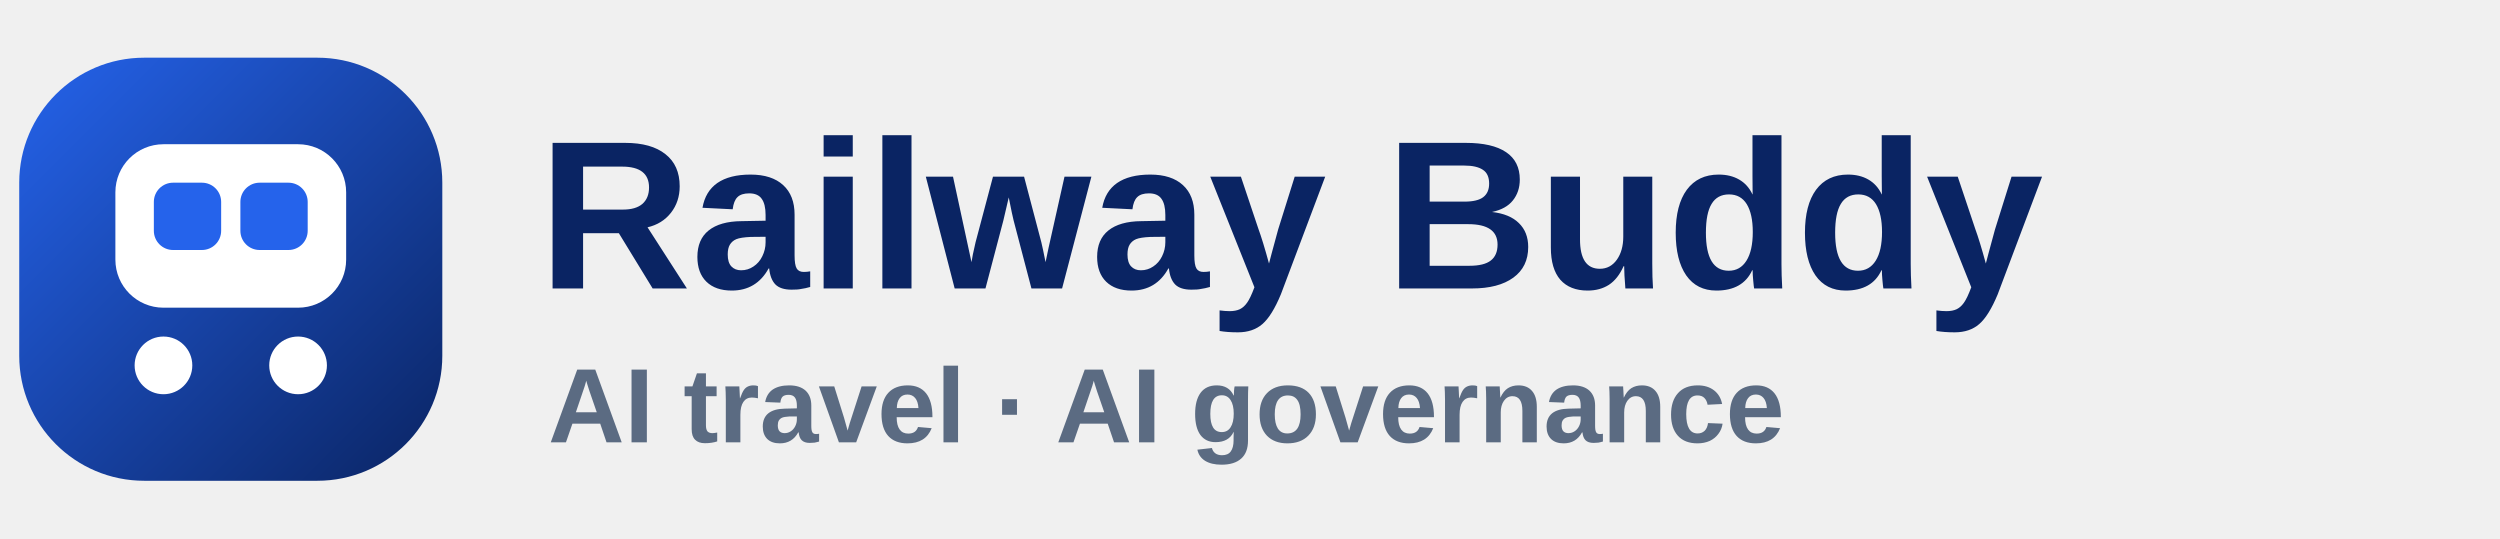
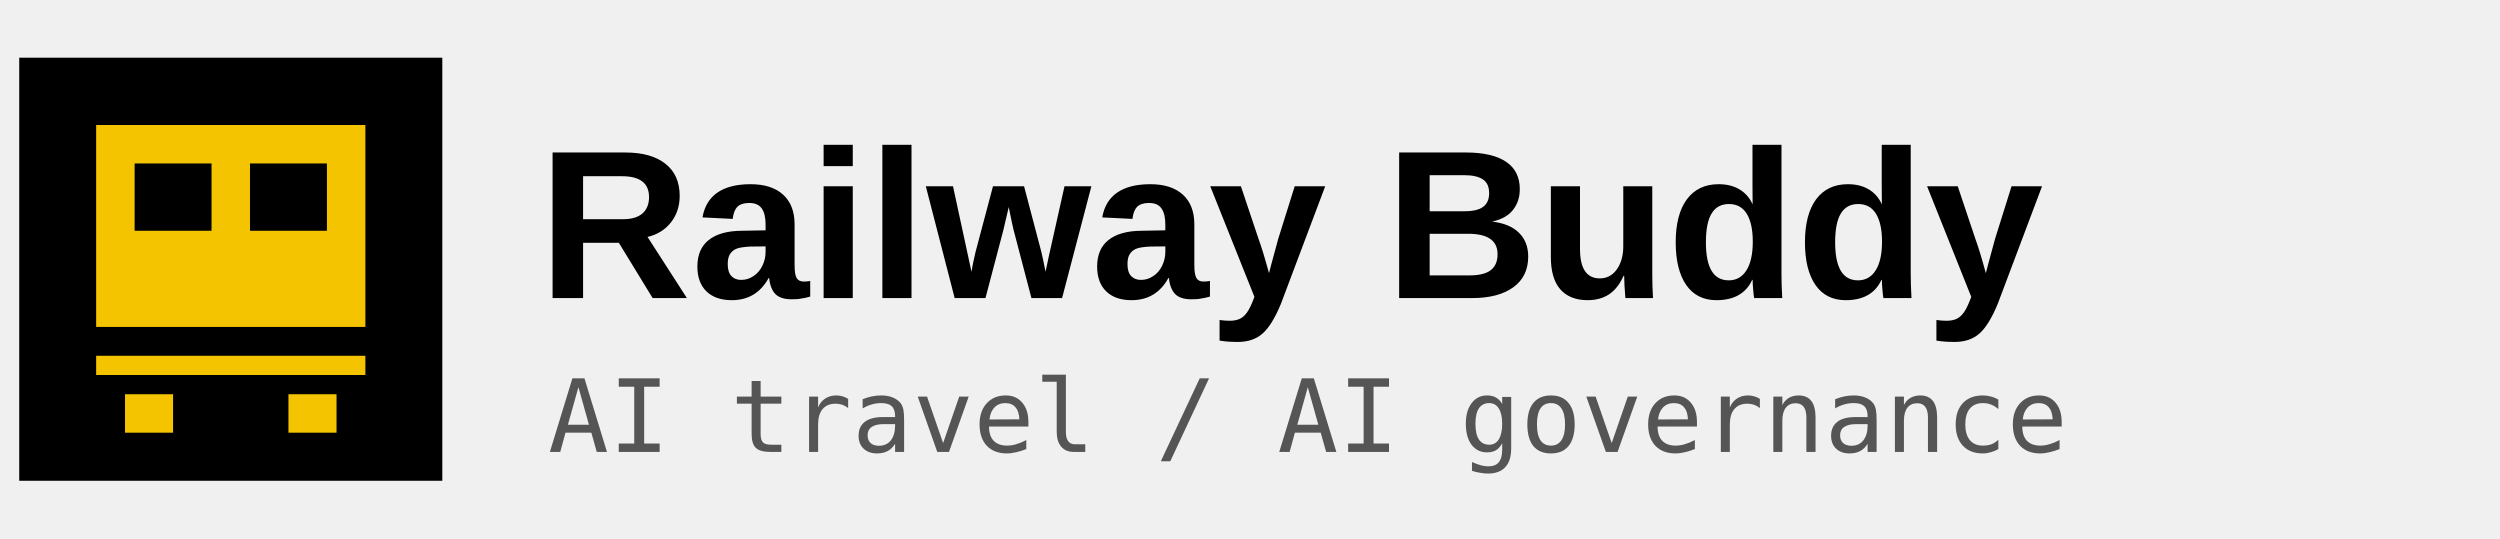
<svg xmlns="http://www.w3.org/2000/svg" width="260" height="56" viewBox="0 0 260 56">
-   <defs>
-     <linearGradient id="g" x1="0" y1="0" x2="1" y2="1">
-       <stop offset="0" stop-color="#2563EB" />
-       <stop offset="1" stop-color="#0A2463" />
-     </linearGradient>
-   </defs>
-   <rect x="2" y="6" width="44" height="44" rx="13" fill="url(#g)" />
-   <rect x="12" y="15" width="24" height="17" rx="5" fill="#fff" />
-   <rect x="16" y="19" width="7" height="7" rx="2" fill="#2563EB" />
-   <rect x="25" y="19" width="7" height="7" rx="2" fill="#2563EB" />
-   <circle cx="17" cy="38" r="3" fill="#fff" />
-   <circle cx="31" cy="38" r="3" fill="#fff" />
-   <text x="56" y="30" font-family="Plus Jakarta Sans, Arial, sans-serif" font-weight="800" font-size="22" fill="#0A2463">Railway Buddy</text>
-   <text x="57" y="46" font-family="Plus Jakarta Sans, Arial, sans-serif" font-weight="600" font-size="11" fill="#5B6B82">AI travel · AI governance</text>
+   <rect x="2" y="6" width="44" height="44" fill="#000" />
+   <rect x="10" y="13" width="28" height="21" fill="#F5C400" />
+   <rect x="14" y="17" width="8" height="7" fill="#000" />
+   <rect x="26" y="17" width="8" height="7" fill="#000" />
+   <rect x="10" y="37" width="28" height="2" fill="#F5C400" />
+   <rect x="13" y="41" width="5" height="4" fill="#F5C400" />
+   <rect x="30" y="41" width="5" height="4" fill="#F5C400" />
+   <text x="56" y="31" font-family="Archivo, Arial, sans-serif" font-weight="800" font-size="22" fill="#000">Railway Buddy</text>
+   <text x="57" y="47" font-family="IBM Plex Mono, Consolas, monospace" font-weight="500" font-size="10.5" fill="#555">AI travel / AI governance</text>
</svg>
